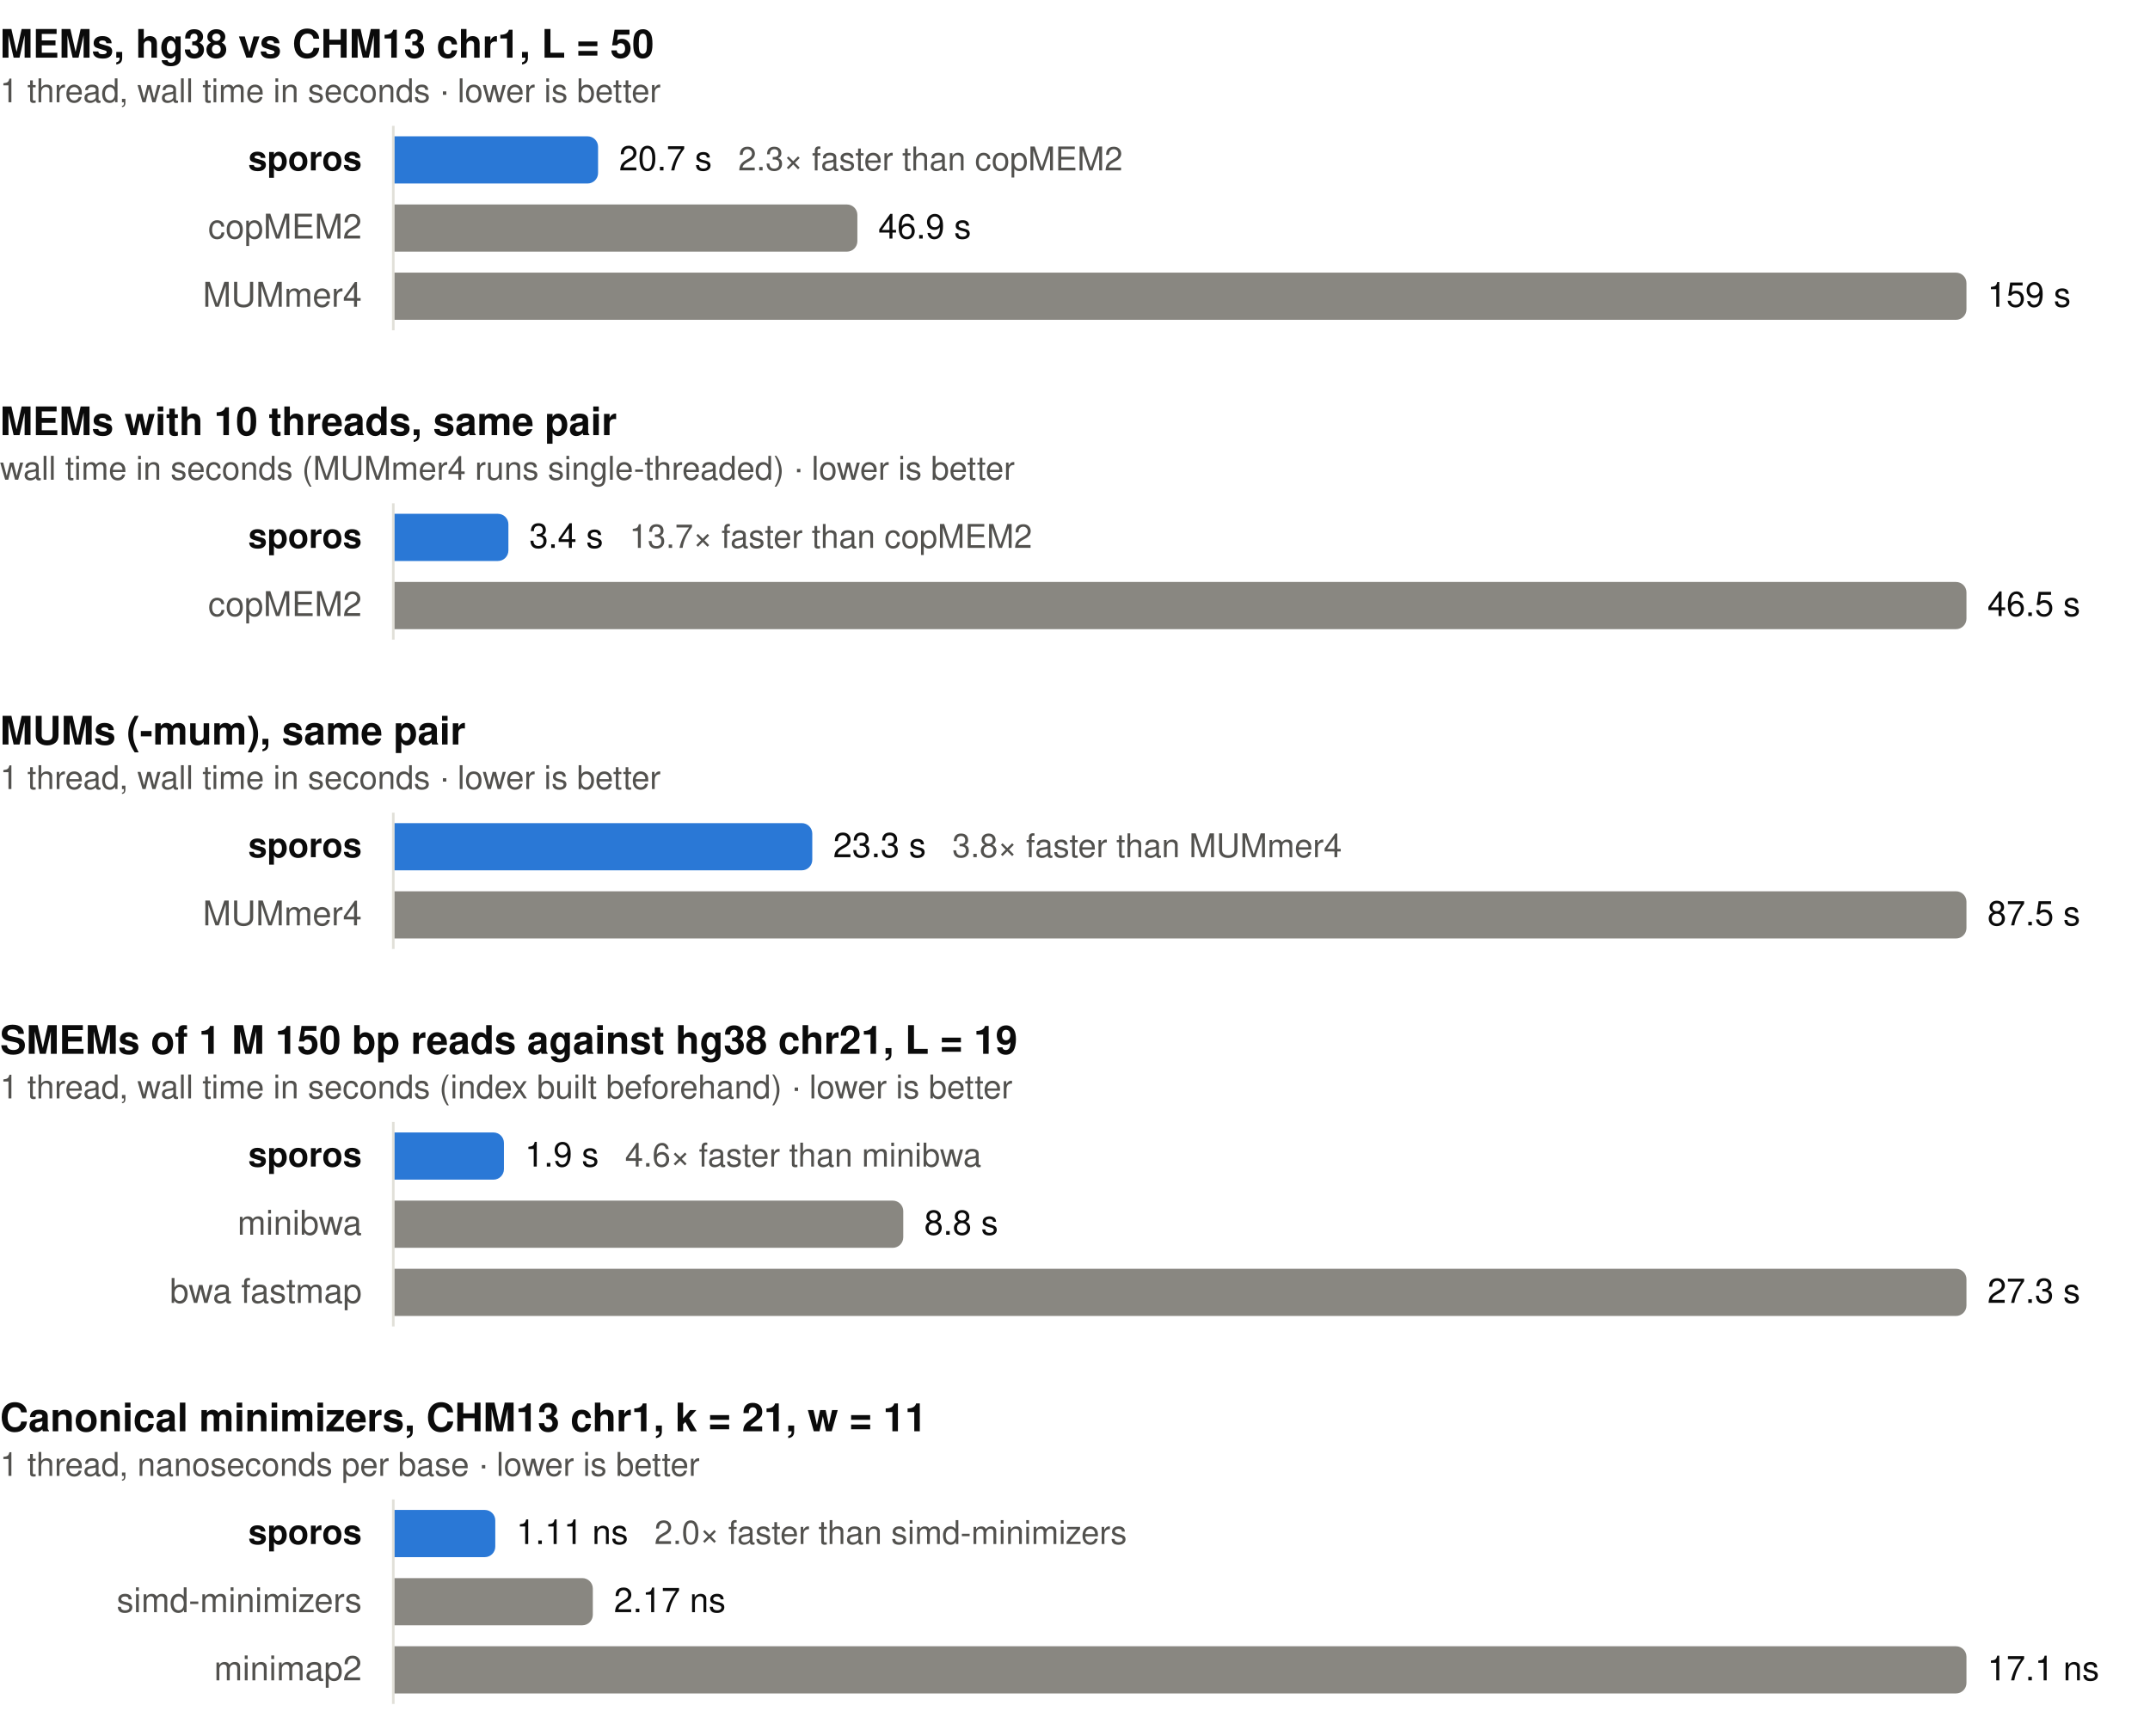
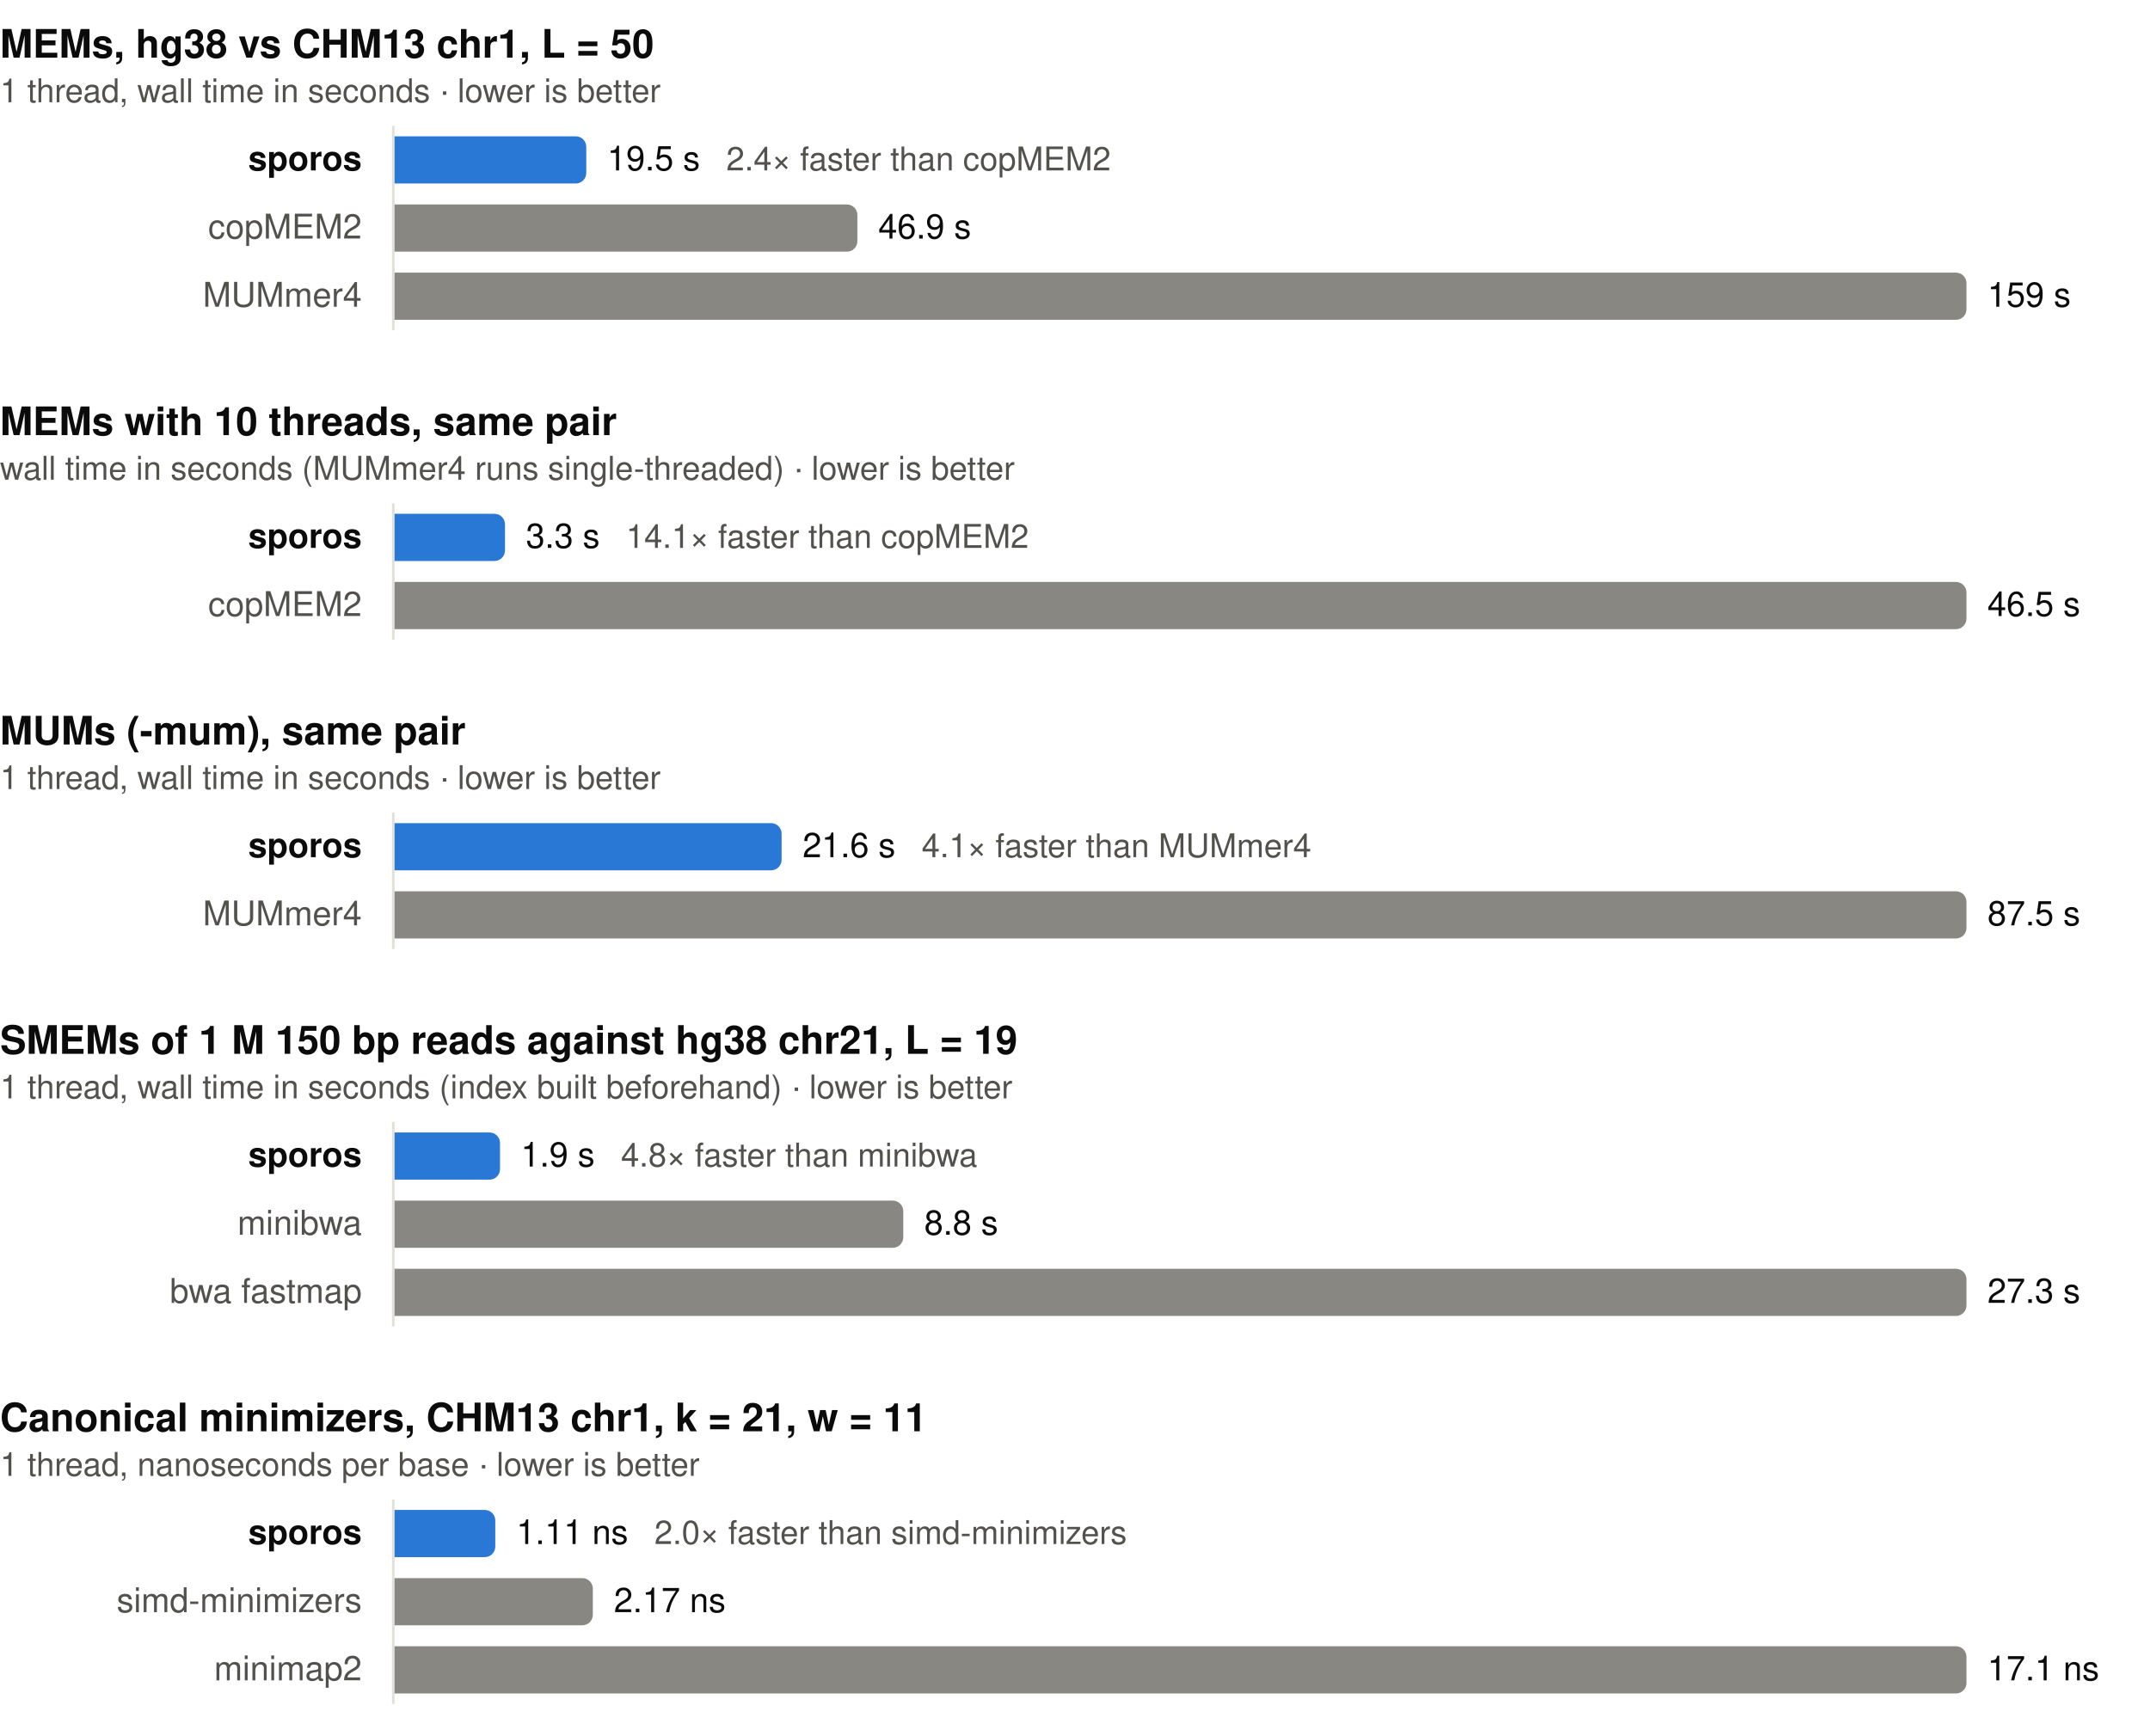
<svg xmlns="http://www.w3.org/2000/svg" width="820" height="662" viewBox="0 0 820 662" role="img" aria-label="sporos benchmark results: sporos is fastest in every panel">
  <style>.title{font:600 15px system-ui, -apple-system, "Segoe UI", Helvetica, Arial, sans-serif;fill:#0b0b0b}.sub{font:400 12.5px system-ui, -apple-system, "Segoe UI", Helvetica, Arial, sans-serif;fill:#52514e}.name{font:400 13px system-ui, -apple-system, "Segoe UI", Helvetica, Arial, sans-serif;fill:#52514e}.strong{font-weight:600;fill:#0b0b0b}.val{font:500 13px system-ui, -apple-system, "Segoe UI", Helvetica, Arial, sans-serif;fill:#0b0b0b;font-variant-numeric:tabular-nums}.note{font:400 12.5px system-ui, -apple-system, "Segoe UI", Helvetica, Arial, sans-serif;fill:#52514e}</style>
  <text x="0" y="22" class="title">MEMs, hg38 vs CHM13 chr1, L = 50</text>
  <text x="0" y="39" class="sub">1 thread, wall time in seconds · lower is better</text>
  <text x="138" y="65" class="name strong" text-anchor="end">sporos</text>
-   <path d="M150.0,52.0 H224.1 A4,4 0 0 1 228.1,56.0 V66.0 A4,4 0 0 1 224.1,70.0 H150.0 Z" fill="#2a78d6" />
-   <text x="236.113" y="65" class="val">20.7 s<tspan class="note" dx="10">2.3× faster than copMEM2</tspan>
+   <path d="M150.0,52.0 H219.6 A4,4 0 0 1 223.6,56.0 V66.0 A4,4 0 0 1 219.6,70.0 H150.0 Z" fill="#2a78d6" />
+   <text x="231.585" y="65" class="val">19.5 s<tspan class="note" dx="10">2.4× faster than copMEM2</tspan>
  </text>
  <text x="138" y="91" class="name" text-anchor="end">copMEM2</text>
  <path d="M150.0,78.0 H323.0 A4,4 0 0 1 327.0,82.0 V92.0 A4,4 0 0 1 323.0,96.0 H150.0 Z" fill="#898781" />
  <text x="334.981" y="91" class="val">46.9 s</text>
  <text x="138" y="117" class="name" text-anchor="end">MUMmer4</text>
  <path d="M150.0,104.0 H746.0 A4,4 0 0 1 750.0,108.0 V118.0 A4,4 0 0 1 746.0,122.0 H150.0 Z" fill="#898781" />
  <text x="758.0" y="117" class="val">159 s</text>
  <line x1="150" y1="48" x2="150" y2="126" stroke="#e1e0d9" stroke-width="1" />
  <text x="0" y="166" class="title">MEMs with 10 threads, same pair</text>
  <text x="0" y="183" class="sub">wall time in seconds (MUMmer4 runs single-threaded) · lower is better</text>
  <text x="138" y="209" class="name strong" text-anchor="end">sporos</text>
-   <path d="M150.0,196.0 H189.9 A4,4 0 0 1 193.9,200.0 V210.0 A4,4 0 0 1 189.9,214.0 H150.0 Z" fill="#2a78d6" />
-   <text x="201.871" y="209" class="val">3.4 s<tspan class="note" dx="10">13.7× faster than copMEM2</tspan>
+   <path d="M150.0,196.0 H188.6 A4,4 0 0 1 192.6,200.0 V210.0 A4,4 0 0 1 188.6,214.0 H150.0 Z" fill="#2a78d6" />
+   <text x="200.581" y="209" class="val">3.3 s<tspan class="note" dx="10">14.1× faster than copMEM2</tspan>
  </text>
  <text x="138" y="235" class="name" text-anchor="end">copMEM2</text>
  <path d="M150.0,222.0 H746.0 A4,4 0 0 1 750.0,226.0 V236.0 A4,4 0 0 1 746.0,240.0 H150.0 Z" fill="#898781" />
  <text x="758.0" y="235" class="val">46.5 s</text>
  <line x1="150" y1="192" x2="150" y2="244" stroke="#e1e0d9" stroke-width="1" />
  <text x="0" y="284" class="title">MUMs (-mum), same pair</text>
  <text x="0" y="301" class="sub">1 thread, wall time in seconds · lower is better</text>
  <text x="138" y="327" class="name strong" text-anchor="end">sporos</text>
-   <path d="M150.0,314.0 H305.8 A4,4 0 0 1 309.8,318.0 V328.0 A4,4 0 0 1 305.8,332.0 H150.0 Z" fill="#2a78d6" />
-   <text x="317.771" y="327" class="val">23.3 s<tspan class="note" dx="10">3.8× faster than MUMmer4</tspan>
+   <path d="M150.0,314.0 H294.1 A4,4 0 0 1 298.1,318.0 V328.0 A4,4 0 0 1 294.1,332.0 H150.0 Z" fill="#2a78d6" />
+   <text x="306.114" y="327" class="val">21.6 s<tspan class="note" dx="10">4.1× faster than MUMmer4</tspan>
  </text>
  <text x="138" y="353" class="name" text-anchor="end">MUMmer4</text>
  <path d="M150.0,340.0 H746.0 A4,4 0 0 1 750.0,344.0 V354.0 A4,4 0 0 1 746.0,358.0 H150.0 Z" fill="#898781" />
  <text x="758.0" y="353" class="val">87.5 s</text>
  <line x1="150" y1="310" x2="150" y2="362" stroke="#e1e0d9" stroke-width="1" />
  <text x="0" y="402" class="title">SMEMs of 1 M 150 bp reads against hg38 chr21, L = 19</text>
  <text x="0" y="419" class="sub">1 thread, wall time in seconds (index built beforehand) · lower is better</text>
  <text x="138" y="445" class="name strong" text-anchor="end">sporos</text>
-   <path d="M150.0,432.0 H188.2 A4,4 0 0 1 192.2,436.0 V446.0 A4,4 0 0 1 188.2,450.0 H150.0 Z" fill="#2a78d6" />
-   <text x="200.198" y="445" class="val">1.9 s<tspan class="note" dx="10">4.6× faster than minibwa</tspan>
+   <path d="M150.0,432.0 H186.7 A4,4 0 0 1 190.7,436.0 V446.0 A4,4 0 0 1 186.7,450.0 H150.0 Z" fill="#2a78d6" />
+   <text x="198.659" y="445" class="val">1.9 s<tspan class="note" dx="10">4.8× faster than minibwa</tspan>
  </text>
  <text x="138" y="471" class="name" text-anchor="end">minibwa</text>
  <path d="M150.0,458.0 H340.5 A4,4 0 0 1 344.5,462.0 V472.0 A4,4 0 0 1 340.5,476.0 H150.0 Z" fill="#898781" />
  <text x="352.505" y="471" class="val">8.8 s</text>
  <text x="138" y="497" class="name" text-anchor="end">bwa fastmap</text>
  <path d="M150.0,484.0 H746.0 A4,4 0 0 1 750.0,488.0 V498.0 A4,4 0 0 1 746.0,502.0 H150.0 Z" fill="#898781" />
  <text x="758.0" y="497" class="val">27.3 s</text>
  <line x1="150" y1="428" x2="150" y2="506" stroke="#e1e0d9" stroke-width="1" />
  <text x="0" y="546" class="title">Canonical minimizers, CHM13 chr1, k = 21, w = 11</text>
  <text x="0" y="563" class="sub">1 thread, nanoseconds per base · lower is better</text>
  <text x="138" y="589" class="name strong" text-anchor="end">sporos</text>
  <path d="M150.0,576.0 H184.9 A4,4 0 0 1 188.9,580.0 V590.0 A4,4 0 0 1 184.9,594.0 H150.0 Z" fill="#2a78d6" />
  <text x="196.947" y="589" class="val">1.11 ns<tspan class="note" dx="10">2.0× faster than simd-minimizers</tspan>
  </text>
  <text x="138" y="615" class="name" text-anchor="end">simd-minimizers</text>
  <path d="M150.0,602.0 H222.1 A4,4 0 0 1 226.1,606.0 V616.0 A4,4 0 0 1 222.1,620.0 H150.0 Z" fill="#898781" />
  <text x="234.14" y="615" class="val">2.17 ns</text>
  <text x="138" y="641" class="name" text-anchor="end">minimap2</text>
  <path d="M150.0,628.0 H746.0 A4,4 0 0 1 750.0,632.0 V642.0 A4,4 0 0 1 746.0,646.0 H150.0 Z" fill="#898781" />
  <text x="758.0" y="641" class="val">17.1 ns</text>
  <line x1="150" y1="572" x2="150" y2="650" stroke="#e1e0d9" stroke-width="1" />
</svg>
